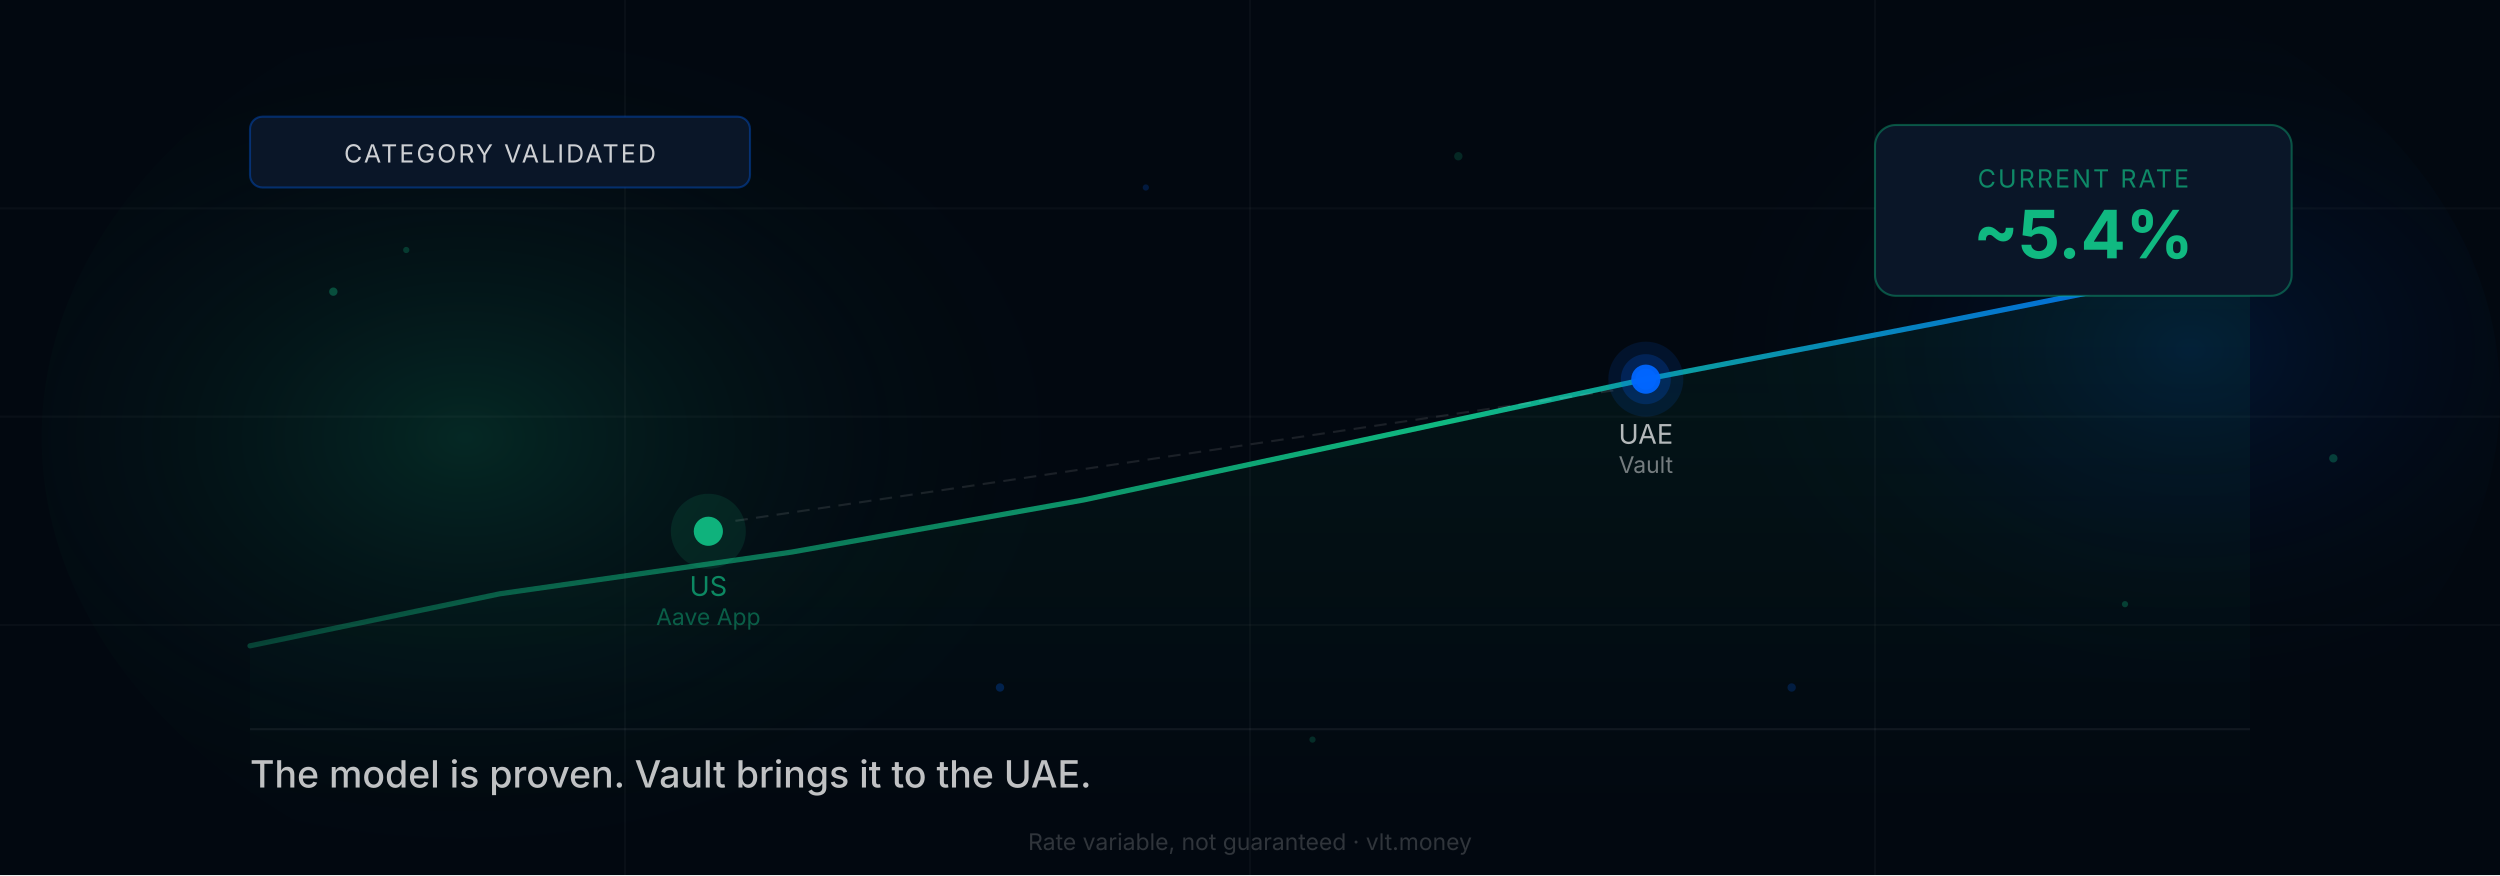
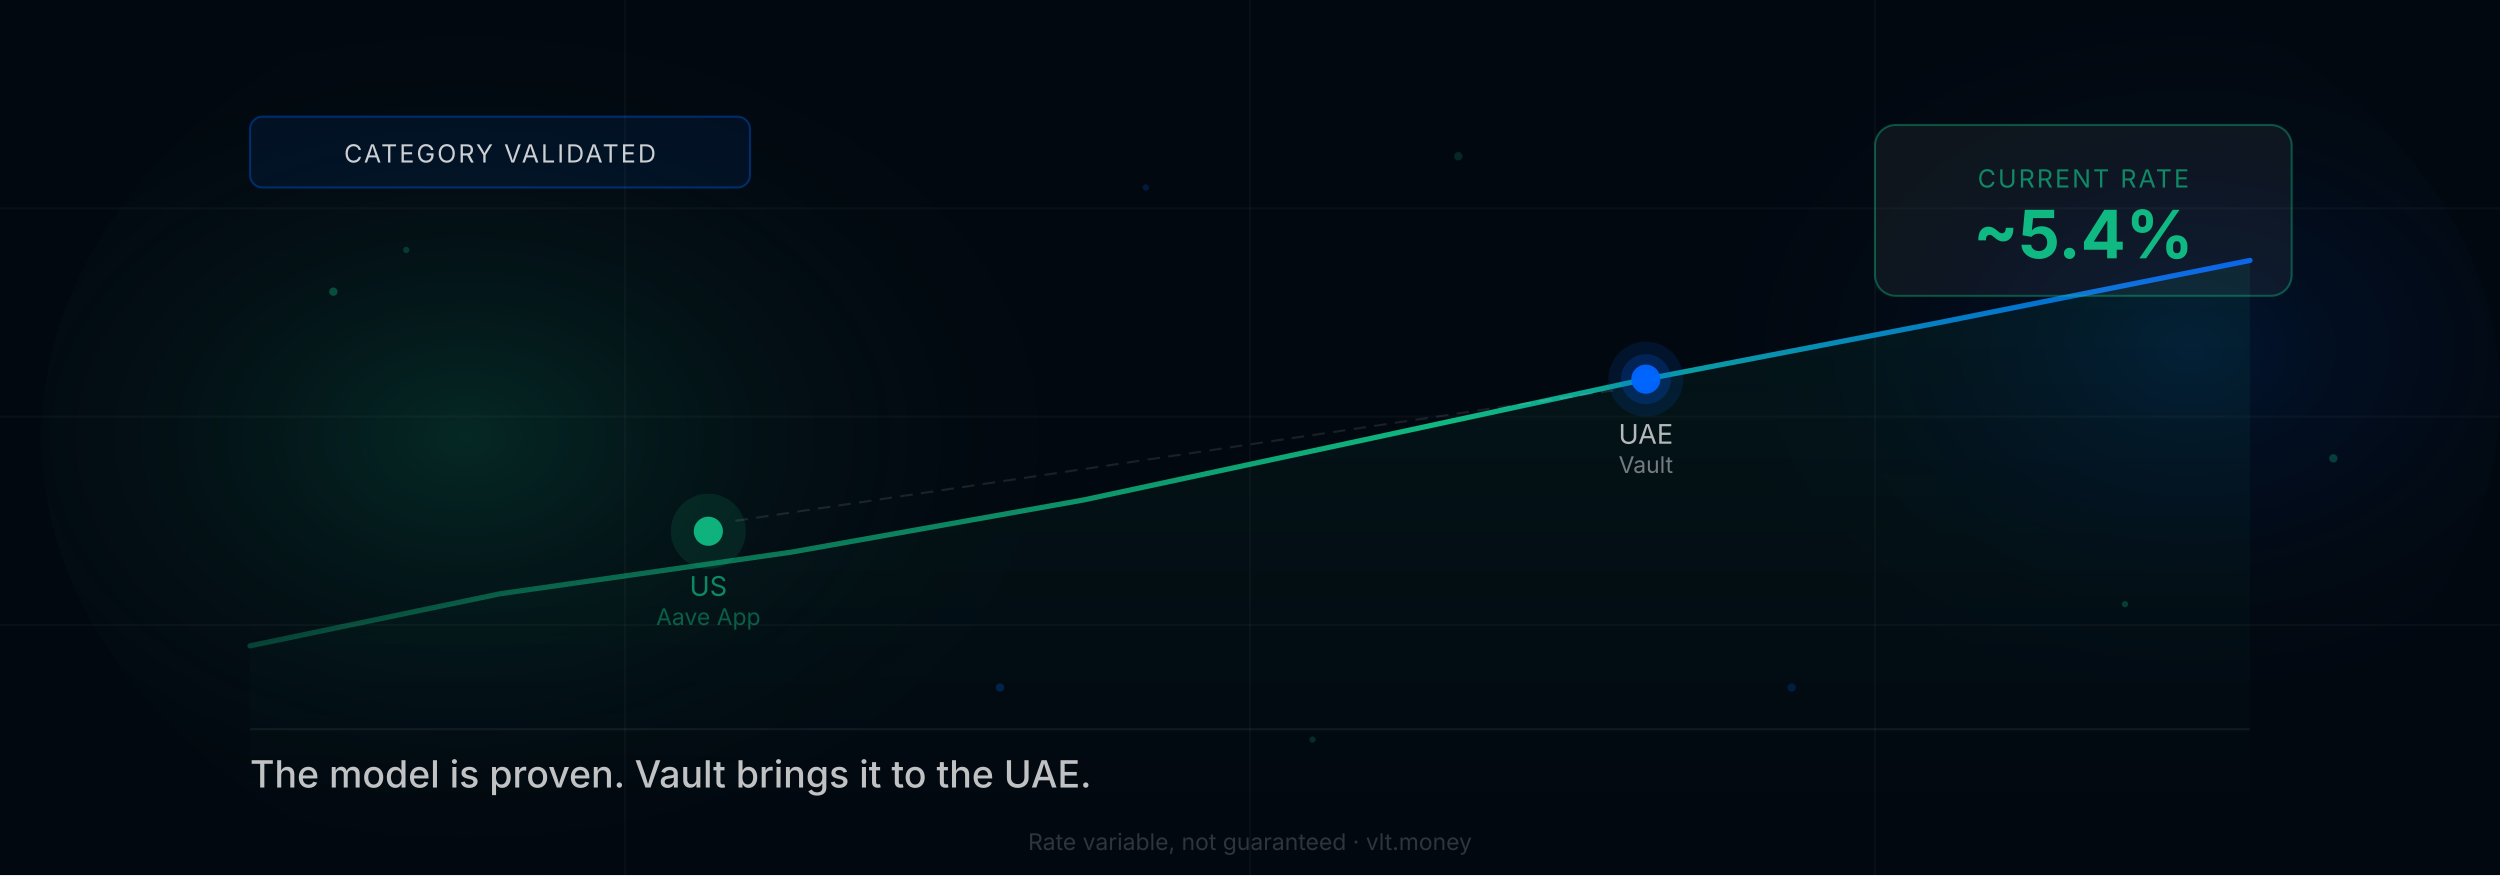
<svg xmlns="http://www.w3.org/2000/svg" viewBox="0 0 1200 420" width="1200" height="420">
  <rect width="1200" height="420" fill="#020810" />
  <defs>
    <radialGradient id="glow1" cx="30%" cy="50%" r="45%">
      <stop offset="0%" stop-color="#10b981" stop-opacity="0.18" />
      <stop offset="100%" stop-color="#020810" stop-opacity="0" />
    </radialGradient>
    <radialGradient id="glow2" cx="75%" cy="45%" r="40%">
      <stop offset="0%" stop-color="#0066FF" stop-opacity="0.14" />
      <stop offset="100%" stop-color="#020810" stop-opacity="0" />
    </radialGradient>
    <linearGradient id="lineGrad" x1="0" y1="0" x2="1" y2="0">
      <stop offset="0%" stop-color="#10b981" stop-opacity="0.3" />
      <stop offset="60%" stop-color="#10b981" stop-opacity="1" />
      <stop offset="100%" stop-color="#0066FF" stop-opacity="0.9" />
    </linearGradient>
    <linearGradient id="fillGrad" x1="0" y1="0" x2="0" y2="1">
      <stop offset="0%" stop-color="#10b981" stop-opacity="0.08" />
      <stop offset="100%" stop-color="#10b981" stop-opacity="0" />
    </linearGradient>
  </defs>
  <ellipse cx="360" cy="210" rx="340" ry="240" fill="url(#glow1)" />
  <ellipse cx="900" cy="190" rx="300" ry="220" fill="url(#glow2)" />
  <line x1="0" y1="100" x2="1200" y2="100" stroke="#ffffff" stroke-opacity="0.03" stroke-width="1" />
  <line x1="0" y1="200" x2="1200" y2="200" stroke="#ffffff" stroke-opacity="0.03" stroke-width="1" />
  <line x1="0" y1="300" x2="1200" y2="300" stroke="#ffffff" stroke-opacity="0.03" stroke-width="1" />
  <line x1="300" y1="0" x2="300" y2="420" stroke="#ffffff" stroke-opacity="0.03" stroke-width="1" />
  <line x1="600" y1="0" x2="600" y2="420" stroke="#ffffff" stroke-opacity="0.03" stroke-width="1" />
  <line x1="900" y1="0" x2="900" y2="420" stroke="#ffffff" stroke-opacity="0.03" stroke-width="1" />
  <polygon points="120,310 240,285 380,265 520,240 660,210 790,182 930,155 1080,125 1080,390 120,390" fill="url(#fillGrad)" />
  <polyline points="120,310 240,285 380,265 520,240 660,210 790,182 930,155 1080,125" stroke="url(#lineGrad)" stroke-width="2.5" fill="none" stroke-linecap="round" stroke-linejoin="round" />
  <circle cx="790" cy="182" r="5" fill="#0066FF" opacity="0.9" />
  <circle cx="790" cy="182" r="12" fill="#0066FF" opacity="0.2" />
  <circle cx="340" cy="255" r="7" fill="#10b981" opacity="0.95" />
  <circle cx="340" cy="255" r="18" fill="#10b981" opacity="0.12" />
  <text x="340" y="286" fill="#10B981" font-size="13" font-family="Inter, system-ui, sans-serif" text-anchor="middle" opacity="0.7">US</text>
  <text x="340" y="300" fill="#10B981" font-size="11" font-family="Inter, system-ui, sans-serif" text-anchor="middle" opacity="0.45">Aave App</text>
  <circle cx="790" cy="182" r="7" fill="#0066FF" opacity="0.95" />
  <circle cx="790" cy="182" r="18" fill="#0066FF" opacity="0.12" />
  <text x="790" y="213" fill="#ffffff" font-size="13" font-family="Inter, system-ui, sans-serif" text-anchor="middle" opacity="0.7">UAE</text>
  <text x="790" y="227" fill="#ffffff" font-size="11" font-family="Inter, system-ui, sans-serif" text-anchor="middle" opacity="0.45">Vault</text>
  <line x1="353" y1="250" x2="777" y2="187" stroke="#ffffff" stroke-width="1" stroke-opacity="0.1" stroke-dasharray="6,4" />
-   <rect x="900" y="60" width="200" height="82" rx="10" fill="#0a1628" stroke="#10b981" stroke-width="1" stroke-opacity="0.4" />
+   <rect x="900" y="60" width="200" height="82" rx="10" fill="rgba(255,255,255,0.05)" stroke="#10b981" stroke-width="1" stroke-opacity="0.4" />
  <text x="1000" y="90" fill="#10B981" font-size="12" font-family="Inter, system-ui, sans-serif" text-anchor="middle" opacity="0.7" letter-spacing="1">CURRENT RATE</text>
  <text x="1000" y="124" fill="#10b981" font-size="32" font-family="Inter, system-ui, sans-serif" text-anchor="middle" font-weight="700">~5.4%</text>
-   <rect x="120" y="56" width="240" height="34" rx="6" fill="#0a1628" stroke="#0066FF" stroke-width="1" stroke-opacity="0.35" />
+   <rect x="120" y="56" width="240" height="34" rx="6" fill="rgba(0,102,255,0.08)" stroke="#0066FF" stroke-width="1" stroke-opacity="0.35" />
  <text x="240" y="78" fill="#ffffff" font-size="12" font-family="Inter, system-ui, sans-serif" text-anchor="middle" opacity="0.8" letter-spacing="1">CATEGORY VALIDATED</text>
  <line x1="120" y1="350" x2="1080" y2="350" stroke="#ffffff" stroke-opacity="0.06" stroke-width="1" />
  <text x="120" y="378" fill="#ffffff" font-size="18" font-family="Inter, system-ui, sans-serif" font-weight="500" opacity="0.75">The model is proven. Vault brings it to the UAE.</text>
  <circle cx="160" cy="140" r="2" fill="#10b981" opacity="0.35" />
  <circle cx="195" cy="120" r="1.5" fill="#10b981" opacity="0.25" />
  <circle cx="480" cy="330" r="2" fill="#0066FF" opacity="0.25" />
  <circle cx="630" cy="355" r="1.5" fill="#10b981" opacity="0.2" />
  <circle cx="860" cy="330" r="2" fill="#0066FF" opacity="0.2" />
  <circle cx="1020" cy="290" r="1.5" fill="#10b981" opacity="0.28" />
  <circle cx="1120" cy="220" r="2" fill="#10b981" opacity="0.3" />
  <circle cx="550" cy="90" r="1.5" fill="#0066FF" opacity="0.2" />
  <circle cx="700" cy="75" r="2" fill="#10b981" opacity="0.18" />
  <text x="600" y="408" text-anchor="middle" font-family="Inter, system-ui, sans-serif" font-size="11" fill="rgba(255,255,255,0.18)">Rate variable, not guaranteed · vlt.money</text>
</svg>
